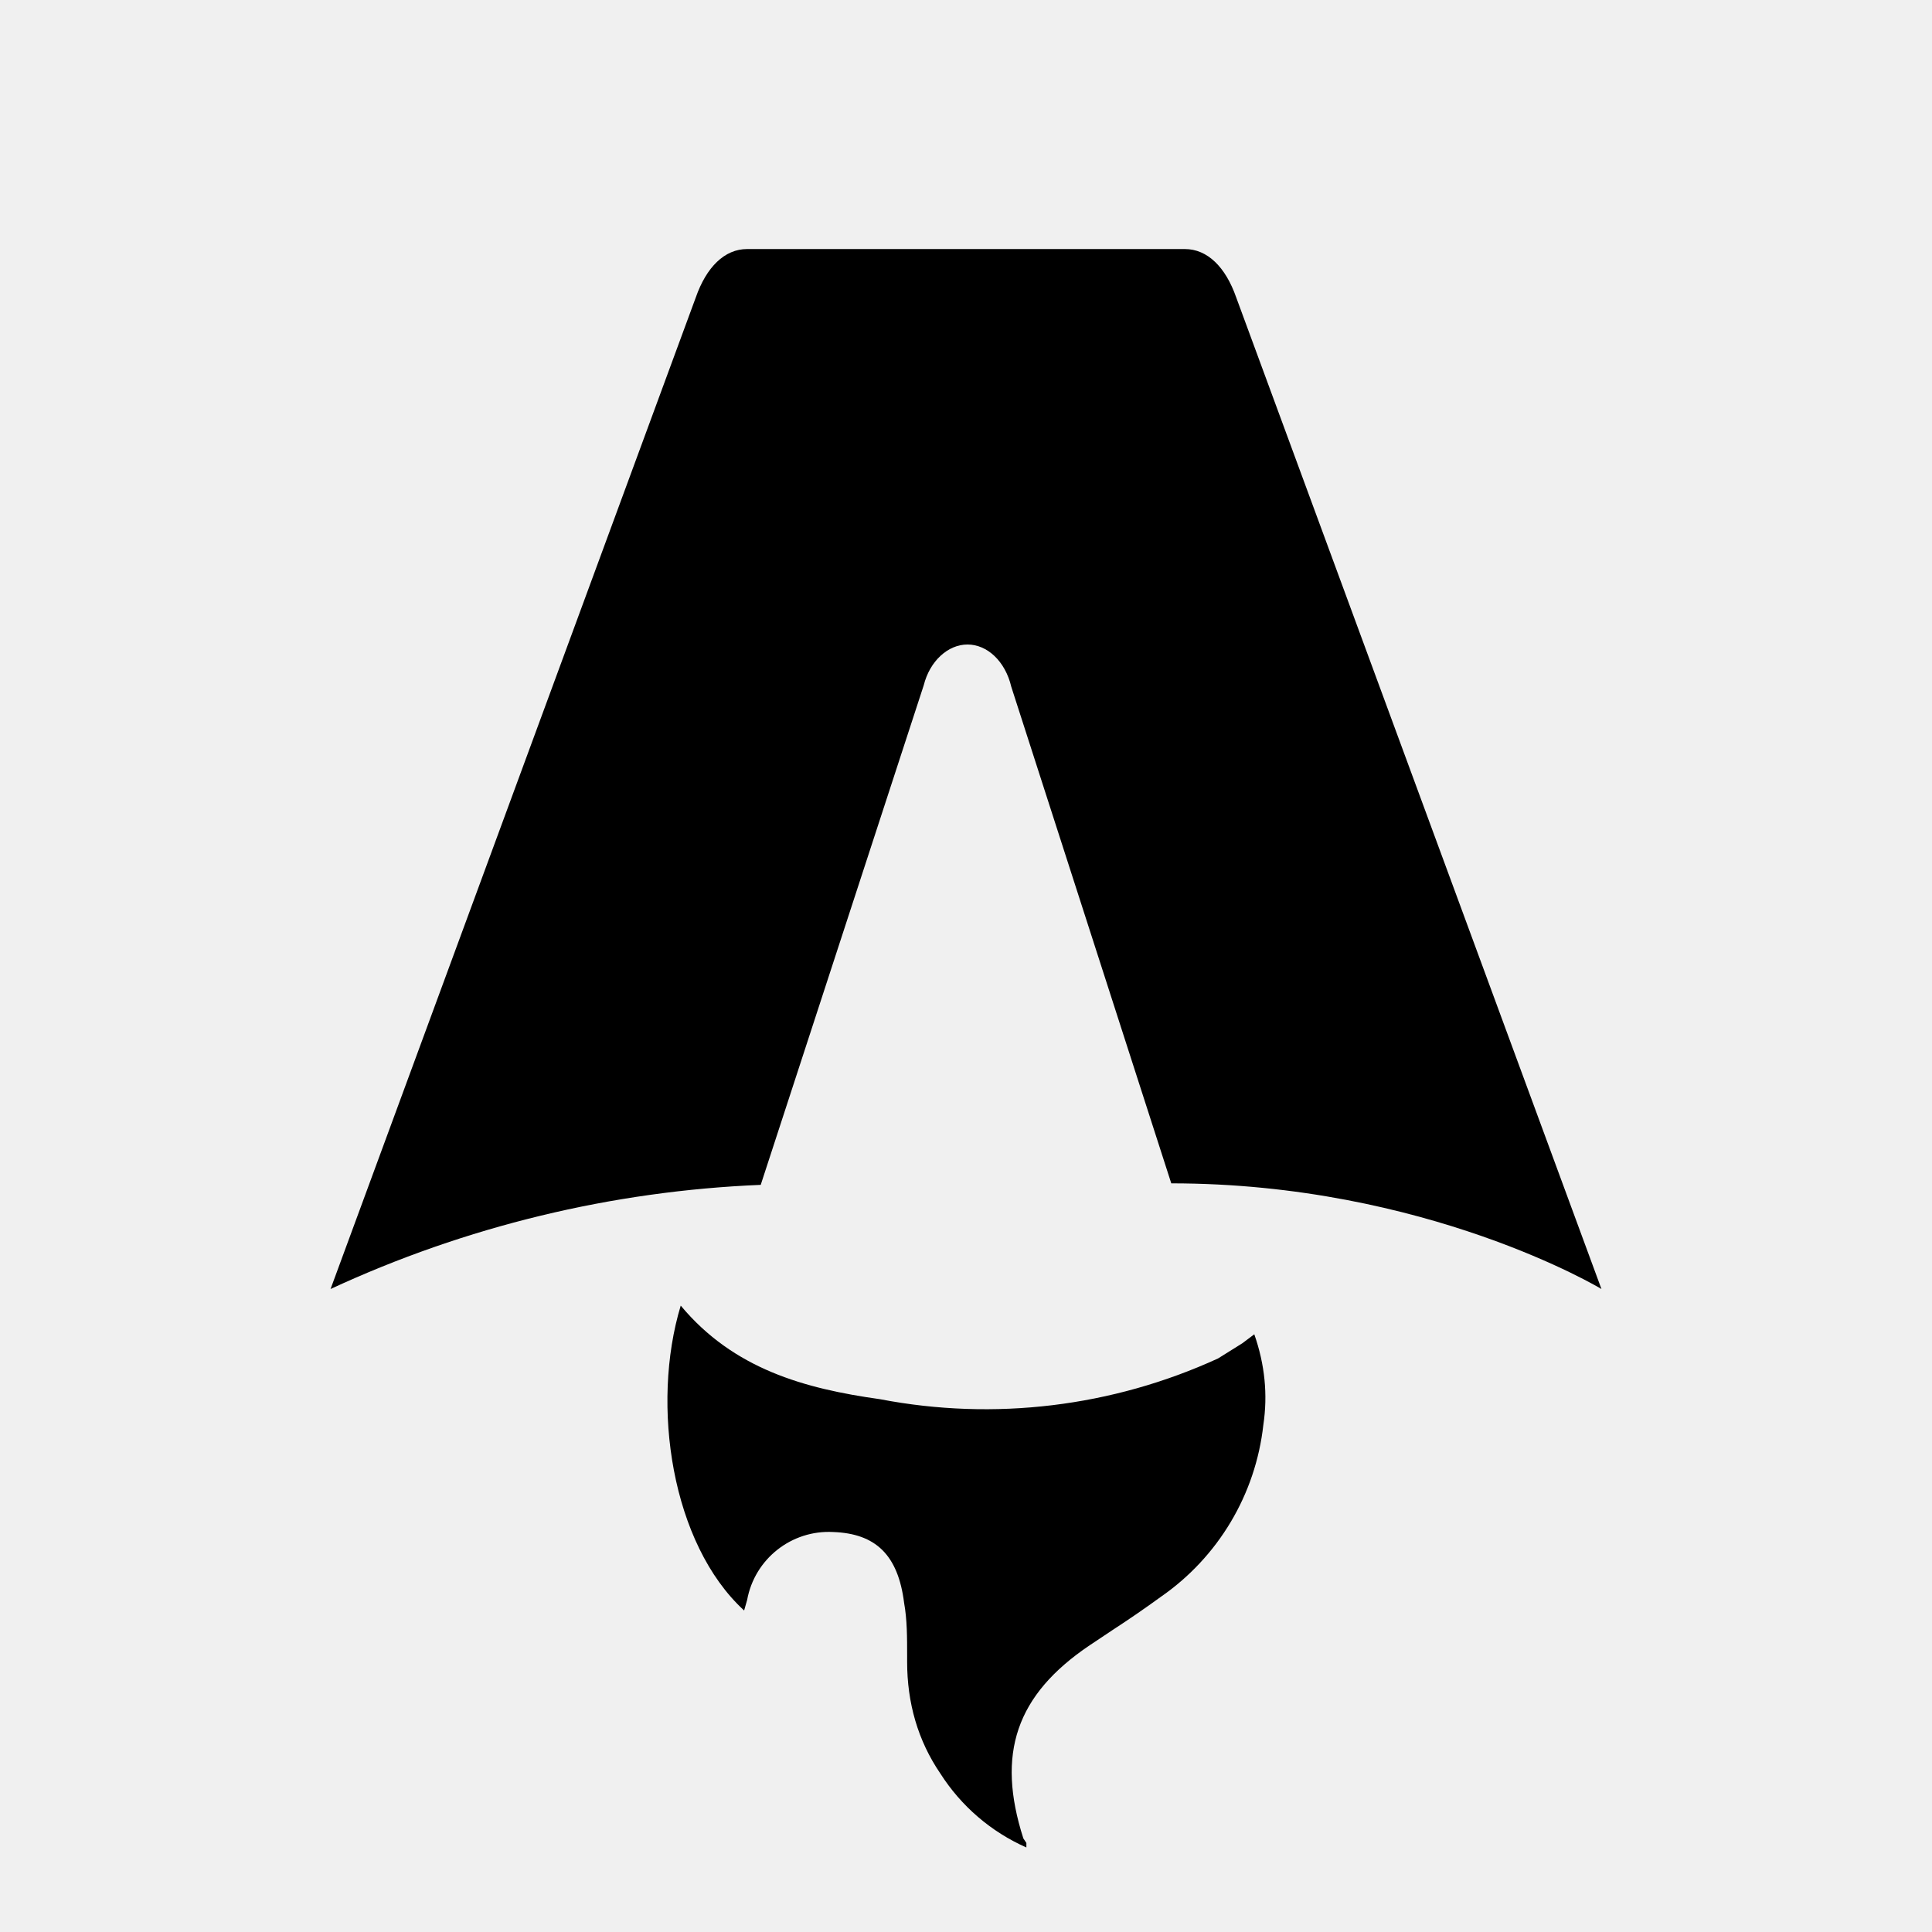
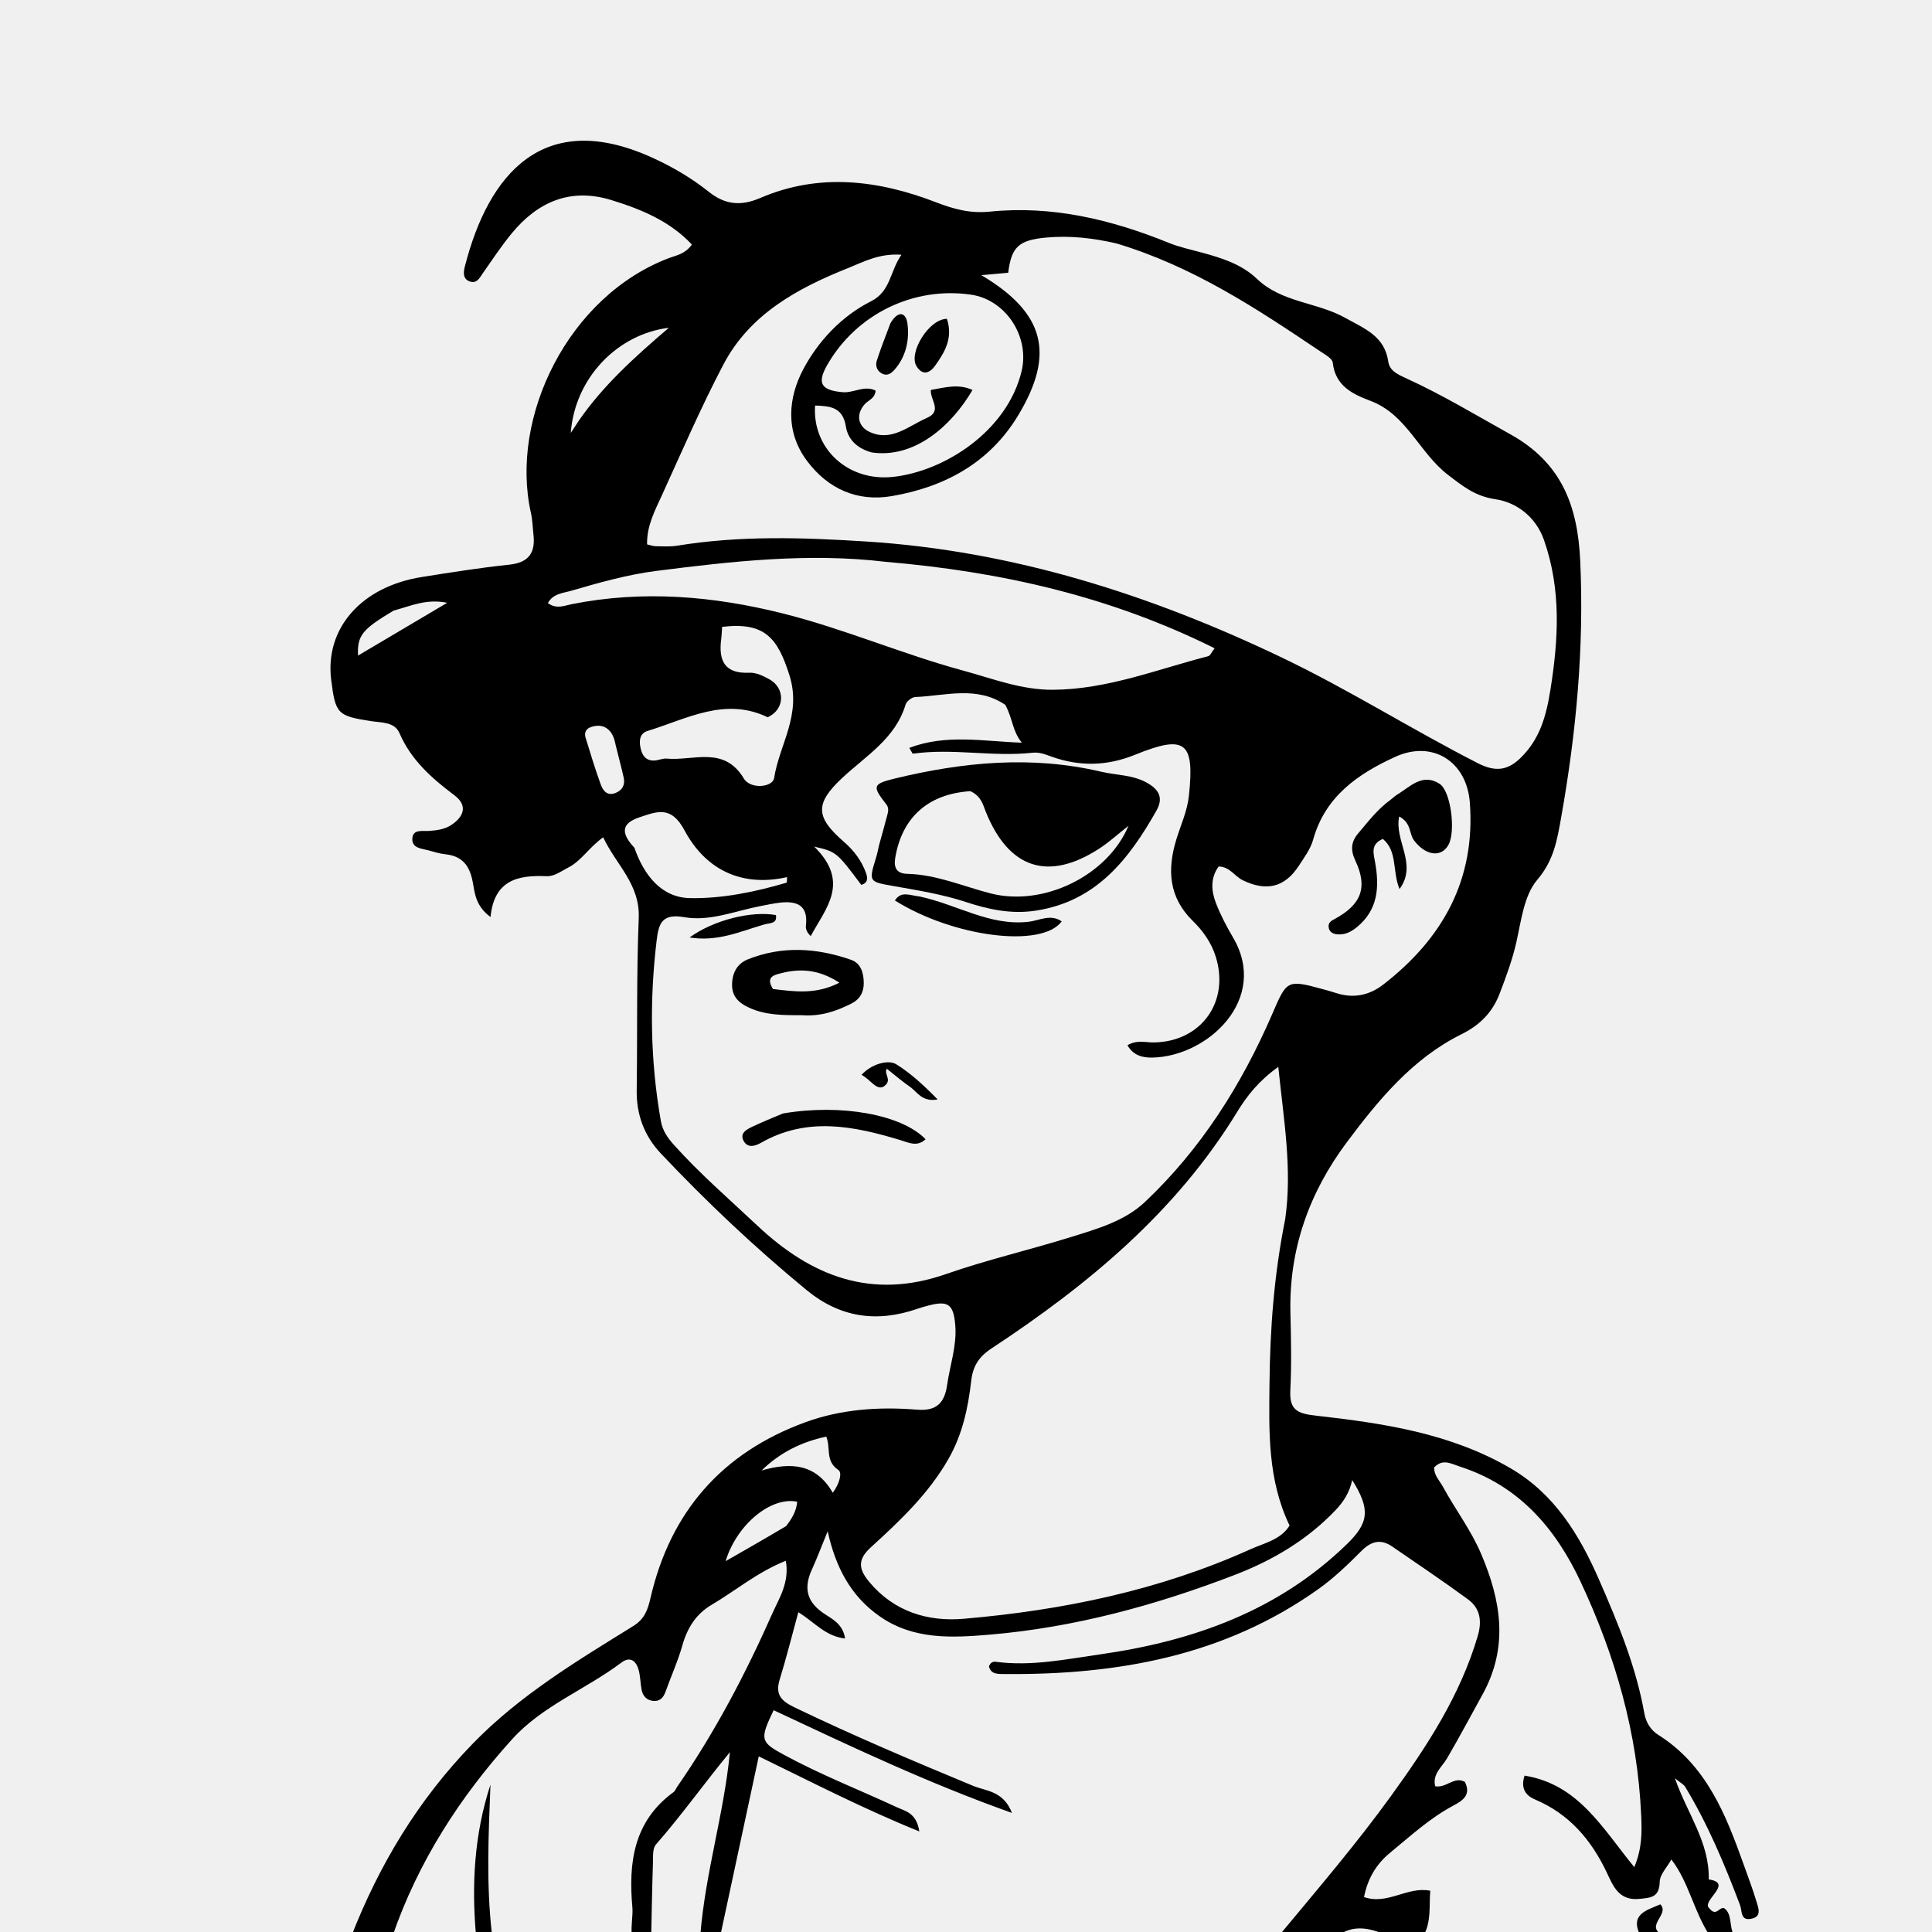
- <svg xmlns="http://www.w3.org/2000/svg" fill="none" viewBox="0 0 128 128">
-   <path d="M50.4 78.5a75.1 75.1 0 0 0-28.5 6.9l24.2-65.7c.7-2 1.9-3.2 3.4-3.2h29c1.5 0 2.7 1.2 3.4 3.2l24.2 65.7s-11.6-7-28.5-7L67 45.5c-.4-1.7-1.6-2.8-2.9-2.8-1.3 0-2.5 1.1-2.9 2.7L50.4 78.5Zm-1.1 28.2Zm-4.2-20.2c-2 6.6-.6 15.8 4.2 20.2a17.5 17.5 0 0 1 .2-.7 5.5 5.5 0 0 1 5.7-4.5c2.8.1 4.3 1.5 4.7 4.7.2 1.1.2 2.3.2 3.5v.4c0 2.7.7 5.2 2.2 7.4a13 13 0 0 0 5.7 4.9v-.3l-.2-.3c-1.8-5.6-.5-9.5 4.4-12.8l1.5-1a73 73 0 0 0 3.2-2.2 16 16 0 0 0 6.8-11.4c.3-2 .1-4-.6-6l-.8.6-1.6 1a37 37 0 0 1-22.4 2.7c-5-.7-9.7-2-13.2-6.2Z" />
-   <style>
-         path { fill: #000; }
-         @media (prefers-color-scheme: dark) {
-             path { fill: #FFF; }
-         }
-     </style>
+ <svg xmlns="http://www.w3.org/2000/svg" version="1.1" id="Layer_1" x="0px" y="0px" width="100%" viewBox="0 0 448 448" enable-background="new 0 0 448 448" xml:space="preserve">
+   <path fill="#000000" opacity="1" stroke="none" d=" M81.454,449   C87.914,432.454 96.925,417.411 109.575,404.375   C120.547,393.068 133.73,385.184 146.852,377.048   C149.434,375.447 150.201,373.327 150.83,370.59   C155.432,350.582 167.414,336.88 186.689,329.817   C195.044,326.756 203.856,326.165 212.675,326.881   C217.159,327.246 219.027,325.307 219.618,321.173   C220.275,316.575 221.889,312.1 221.516,307.375   C221.122,302.377 219.86,301.511 215.144,302.77   C214.34,302.985 213.537,303.212 212.751,303.484   C203.375,306.729 194.858,305.585 187.013,299.128   C175.052,289.285 163.814,278.688 153.202,267.43   C149.424,263.422 147.563,258.507 147.642,252.862   C147.828,239.532 147.574,226.188 148.112,212.875   C148.43,204.983 142.847,200.535 139.868,194.154   C136.508,196.573 134.808,199.624 131.773,201.168   C130.134,202.002 128.581,203.255 126.734,203.176   C120.172,202.897 114.594,203.995 113.744,212.637   C110.223,210.051 110.099,207.025 109.606,204.45   C108.886,200.688 107.156,198.49 103.259,198.089   C101.948,197.954 100.659,197.543 99.379,197.19   C97.821,196.761 95.603,196.719 95.61,194.625   C95.618,192.18 97.933,192.785 99.466,192.679   C101.328,192.55 103.17,192.304 104.713,191.261   C107.621,189.294 108.478,186.753 105.363,184.408   C100.113,180.455 95.334,176.261 92.637,170.008   C91.503,167.381 88.519,167.597 86.063,167.221   C78.245,166.024 77.787,165.532 76.8,157.673   C75.299,145.719 83.78,136.031 97.821,133.799   C104.561,132.728 111.309,131.652 118.092,130.938   C122.626,130.462 124.186,128.16 123.699,123.937   C123.509,122.286 123.484,120.599 123.121,118.988   C118.11,96.762 131.777,68.625 155.235,59.801   C156.892,59.178 158.837,58.928 160.439,56.715   C155.345,51.265 148.701,48.529 141.773,46.395   C132.331,43.487 124.758,46.744 118.706,54.062   C116.273,57.004 114.167,60.22 111.966,63.349   C111.191,64.45 110.579,65.845 108.918,65.259   C107.232,64.665 107.485,63.005 107.785,61.827   C113.268,40.282 126.041,25.164 151.122,36.502   C155.846,38.637 160.265,41.225 164.329,44.452   C167.995,47.363 171.586,47.936 176.305,45.904   C189.919,40.043 203.663,41.736 217.103,46.926   C221.182,48.501 224.962,49.535 229.563,49.069   C243.94,47.611 257.693,50.904 270.952,56.285   C273.458,57.302 276.025,57.853 278.585,58.543   C283.274,59.807 287.9,61.243 291.511,64.698   C297.247,70.186 305.428,70.049 312.003,73.74   C316.452,76.237 321.069,77.93 321.918,83.85   C322.229,86.023 324.247,86.893 326.126,87.749   C334.456,91.545 342.27,96.281 350.256,100.723   C362.139,107.333 365.839,117.33 366.427,130.024   C367.357,150.114 365.502,169.901 361.995,189.624   C361.07,194.822 360.296,199.532 356.451,204.037   C353.378,207.639 352.746,213.52 351.61,218.52   C350.68,222.616 349.235,226.494 347.759,230.362   C346.122,234.652 343.299,237.641 338.86,239.842   C327.557,245.447 319.629,255.064 312.26,264.937   C303.577,276.571 298.868,289.71 299.229,304.452   C299.375,310.448 299.502,316.462 299.203,322.447   C298.98,326.9 300.823,327.778 304.984,328.247   C320.682,330.014 336.334,332.318 350.328,340.502   C360.462,346.429 366.233,355.884 370.768,366.247   C375.166,376.299 379.376,386.434 381.303,397.326   C381.68,399.457 382.847,401.225 384.47,402.247   C395.703,409.318 400.192,420.751 404.357,432.429   C405.361,435.245 406.43,438.043 407.287,440.904   C407.735,442.397 408.625,444.437 406.082,444.933   C403.525,445.433 404.029,443.195 403.466,441.708   C399.895,432.273 396.004,422.971 390.75,414.315   C390.436,413.799 389.781,413.49 388.379,412.343   C391.271,420.62 396.422,427.17 396.233,435.812   C402.204,436.659 394.286,440.848 396.387,442.525   C398.038,444.574 398.587,442.06 399.858,442.502   C401.659,443.89 400.961,446.408 401.973,448.634   C400.286,449 398.571,449 396.332,448.648   C392.654,442.904 391.63,436.498 387.563,431.178   C386.577,432.969 384.908,434.644 384.863,436.361   C384.768,439.975 382.853,440.064 380.081,440.328   C375.386,440.776 374.048,437.312 372.626,434.295   C369.011,426.626 363.877,420.623 355.929,417.263   C353.45,416.215 352.67,414.368 353.518,411.737   C366.044,413.739 371.61,423.996 378.969,432.956   C380.82,428.525 380.726,424.741 380.564,420.987   C379.742,401.936 374.578,383.988 366.53,366.812   C360.666,354.299 352.173,344.475 338.522,340.078   C336.524,339.434 334.54,338.158 332.548,340.288   C332.522,342.127 333.811,343.324 334.587,344.747   C337.446,349.994 341.087,354.77 343.455,360.33   C348.079,371.186 349.863,381.883 343.792,392.893   C341.062,397.845 338.41,402.831 335.556,407.719   C334.419,409.667 332.095,411.391 332.794,414.199   C335.392,414.696 337.186,411.795 339.679,413.192   C341.195,416.164 339.194,417.532 337.082,418.649   C331.583,421.556 327.058,425.752 322.312,429.649   C319.165,432.234 317.151,435.566 316.294,439.895   C321.737,441.822 326.345,437.363 331.654,438.431   C331.36,442.041 331.944,445.689 330,449   C327.3,449 324.6,449 321.463,448.72   C317.262,446.873 313.55,446.344 310,449   C305.643,449 301.286,449 296.668,448.738   C305.502,438.092 314.491,427.615 322.583,416.418   C330.873,404.946 338.608,393.165 342.663,379.368   C343.675,375.928 343.263,372.958 340.411,370.868   C334.648,366.643 328.705,362.661 322.817,358.607   C320.189,356.798 317.981,357.363 315.752,359.591   C312.589,362.752 309.395,365.86 305.697,368.492   C283.829,384.053 258.984,388.416 232.88,388.181   C231.484,388.168 229.814,388.3 229.332,386.465   C229.572,385.527 230.279,385.256 230.886,385.338   C239.107,386.441 247.128,384.759 255.178,383.609   C276.682,380.535 296.445,373.528 312.386,358.001   C317.458,353.061 317.783,349.95 313.556,343.205   C312.919,346.122 311.53,348.245 309.709,350.162   C303.152,357.067 295.139,361.801 286.401,365.165   C268.031,372.238 249.116,377.394 229.437,379.054   C220.678,379.793 211.774,380.277 203.924,374.759   C197.237,370.058 193.768,363.399 191.921,355.088   C190.546,358.439 189.499,361.233 188.267,363.942   C186.434,367.973 186.881,371.184 190.743,373.928   C192.707,375.324 195.433,376.375 195.961,379.94   C191.393,379.439 188.827,376.115 185.118,373.847   C183.622,379.31 182.352,384.424 180.799,389.452   C179.717,392.952 181.15,394.426 184.228,395.908   C197.855,402.47 211.762,408.355 225.728,414.142   C228.582,415.324 232.683,415.243 234.657,420.39   C215.033,413.412 197.216,404.923 179.397,396.569   C176.119,403.367 176.333,403.943 181.72,406.875   C190.21,411.496 199.209,415.006 207.955,419.066   C209.938,419.987 212.509,420.332 213.174,424.681   C200.21,419.436 188.594,413.422 175.944,407.275   C172.892,421.513 169.946,435.257 167,449   C165.611,449 164.222,449 162.402,448.589   C163.587,434.13 167.889,420.533 169.25,406.306   C163.334,413.481 158.086,420.879 152.103,427.708   C151.283,428.644 151.455,430.565 151.406,432.038   C151.218,437.69 151.127,443.346 151,449   C149.611,449 148.222,449 146.479,448.589   C146.312,446.193 146.81,444.181 146.634,442.229   C145.699,431.833 146.964,422.302 156.182,415.562   C156.56,415.286 156.738,414.742 157.023,414.331   C165.774,401.7 172.886,388.145 179.093,374.139   C180.651,370.623 183.111,366.977 182.221,361.913   C175.511,364.61 170.559,368.864 165.04,372.114   C161.407,374.252 159.37,377.487 158.227,381.549   C157.196,385.217 155.599,388.724 154.308,392.323   C153.791,393.764 152.906,394.604 151.348,394.4   C149.842,394.203 149.017,393.174 148.76,391.741   C148.497,390.271 148.486,388.744 148.111,387.307   C147.546,385.141 146.139,383.987 144.076,385.54   C135.836,391.741 125.759,395.552 118.789,403.259   C106.659,416.67 96.936,431.733 91,449   C87.969,449 84.939,449 81.454,449  M233.1,163.436   C226.486,158.965 219.248,161.344 212.223,161.631   C211.429,161.663 210.215,162.633 209.982,163.406   C207.586,171.34 200.736,175.281 195.201,180.481   C188.902,186.398 189.15,189.524 195.665,195.182   C197.993,197.205 199.769,199.543 200.812,202.422   C201.238,203.597 201.287,204.746 199.712,205.181   C193.972,197.538 193.972,197.538 188.796,196.31   C197.272,204.629 191.424,210.644 187.993,217.067   C187.089,216.206 186.79,215.399 186.879,214.637   C187.441,209.858 184.744,208.858 180.799,209.319   C179.316,209.493 177.849,209.815 176.379,210.095   C170.509,211.217 164.645,213.716 158.709,212.685   C153.509,211.781 152.741,214.086 152.262,218.096   C150.591,232.086 150.79,246.006 153.235,259.898   C153.634,262.168 154.765,263.796 156.256,265.46   C162.264,272.168 169.066,278.037 175.607,284.188   C188.155,295.989 202.104,301.458 219.357,295.439   C228.916,292.103 238.837,289.819 248.512,286.796   C254.528,284.916 260.813,283.141 265.499,278.715   C278.499,266.437 287.889,251.564 294.953,235.271   C298.351,227.432 298.309,227.058 306.533,229.316   C307.656,229.624 308.781,229.935 309.891,230.291   C313.867,231.569 317.527,230.802 320.744,228.311   C334.533,217.635 342.168,204.005 340.831,186.1   C340.119,176.555 332.171,171.537 323.499,175.513   C314.828,179.488 307.278,184.702 304.499,194.701   C303.894,196.881 302.414,198.86 301.145,200.806   C297.886,205.803 293.605,206.755 288.193,204.124   C286.288,203.198 285.154,200.961 282.579,200.927   C280.62,203.654 280.876,206.621 281.967,209.44   C283.04,212.214 284.454,214.884 285.96,217.458   C294.296,231.708 280.075,244.949 267.273,245.236   C264.993,245.287 262.79,244.777 261.438,242.371   C263.663,241.056 265.688,241.76 267.612,241.726   C278.565,241.532 285.18,232.278 281.914,221.847   C280.872,218.519 278.934,215.842 276.577,213.532   C270.944,208.013 270.644,201.565 272.79,194.601   C273.817,191.265 275.309,188.068 275.687,184.546   C277.036,171.99 274.888,170.267 263.186,175.02   C256.662,177.67 250.261,177.778 243.721,175.412   C242.327,174.908 241.014,174.373 239.395,174.55   C230.178,175.562 220.923,173.447 211.694,174.77   C211.573,174.788 211.375,174.27 210.858,173.417   C219.392,170.169 228.018,171.901 236.951,172.219   C234.738,169.559 234.825,166.538 233.1,163.436  M258.921,56.458   C253.534,55.203 248.082,54.579 242.559,55.09   C236.185,55.68 234.524,57.292 233.789,63.247   C231.904,63.417 230.008,63.588 227.564,63.808   C242.305,72.575 244.697,82.073 236.076,96.351   C229.415,107.384 218.956,112.974 206.741,115.046   C198.909,116.374 192.052,113.468 187.113,106.848   C181.955,99.933 182.834,92.064 186.296,85.564   C189.716,79.141 195.108,73.329 201.973,69.863   C206.594,67.53 206.312,62.938 209.035,59.073   C203.855,58.707 200.3,60.704 196.676,62.152   C184.905,66.851 173.879,72.833 167.726,84.561   C162.555,94.415 158.126,104.663 153.507,114.799   C151.879,118.373 149.95,121.928 150.048,126.232   C150.805,126.401 151.432,126.652 152.063,126.661   C153.727,126.685 155.424,126.8 157.052,126.533   C171.604,124.151 186.148,124.631 200.823,125.562   C234.915,127.727 266.759,137.904 297.209,152.46   C312.703,159.866 327.326,169.129 342.671,176.966   C346.608,178.977 349.472,178.76 352.517,175.825   C357.046,171.458 358.53,166.117 359.517,159.939   C361.4,148.15 362.038,136.703 358.029,125.231   C356.1,119.712 351.503,116.465 346.833,115.779   C342.023,115.072 339.204,112.732 335.767,110.11   C329.123,105.041 326.25,96.146 317.807,92.96   C313.657,91.394 309.641,89.504 309.048,84.105   C308.941,83.134 307.268,82.222 306.179,81.491   C291.53,71.651 276.854,61.854 258.921,56.458  M298.022,282.658   C299.679,271.03 297.665,259.638 296.415,247.391   C291.935,250.594 289.193,254.049 286.891,257.815   C272.675,281.078 252.283,297.941 229.905,312.686   C226.924,314.65 225.594,316.822 225.202,320.24   C224.484,326.518 223.161,332.642 219.948,338.279   C215.33,346.379 208.685,352.654 201.929,358.807   C198.851,361.609 199.042,363.785 201.543,366.795   C207.323,373.751 215.187,376.08 223.465,375.369   C246.406,373.398 268.84,368.784 289.974,359.241   C293.147,357.809 297.006,357.046 299.033,353.745   C293.891,343.049 294.259,331.843 294.378,320.719   C294.512,308.239 295.39,295.805 298.022,282.658  M205.349,130.277   C187.499,128.139 169.731,130.154 152.117,132.396   C145.621,133.223 138.934,135.098 132.46,136.988   C130.535,137.549 128.245,137.626 127.043,139.852   C129.076,141.32 130.855,140.437 132.57,140.096   C149.071,136.816 165.356,138.197 181.532,142.25   C195.74,145.81 209.218,151.669 223.335,155.5   C230.202,157.363 236.825,160.005 244.217,159.948   C256.802,159.85 268.295,155.22 280.172,152.16   C280.645,152.038 280.942,151.232 281.648,150.324   C257.647,138.384 232.443,132.575 205.349,130.277  M202.149,104.915   C198.983,104.061 196.645,102.08 196.141,98.886   C195.426,94.358 192.442,94.164 189.007,94.038   C188.317,103.96 196.571,111.688 207.013,110.588   C218.909,109.335 233.546,100.038 236.896,86.054   C238.802,78.094 233.272,69.506 225.152,68.326   C211.777,66.382 198.526,72.873 191.803,84.663   C189.39,88.892 190.425,90.508 195.401,90.944   C197.939,91.166 200.406,89.264 203.041,90.572   C202.882,92.45 201.339,92.789 200.51,93.733   C198.339,96.205 199.062,98.87 201.476,100.069   C206.577,102.602 210.604,98.81 214.939,96.906   C218.618,95.291 215.633,92.723 215.853,90.424   C219.165,89.841 222.261,88.931 225.504,90.434   C220.749,98.589 212.166,106.385 202.149,104.915  M178.026,166.328   C168.084,161.533 159.26,166.722 150.178,169.486   C148.398,170.028 148.189,171.606 148.481,173.182   C148.803,174.926 149.57,176.411 151.67,176.358   C152.656,176.334 153.657,175.819 154.615,175.909   C160.783,176.485 167.89,172.846 172.493,180.537   C174.012,183.075 179.165,182.581 179.502,180.432   C180.741,172.544 185.967,165.754 183.053,156.565   C180.309,147.915 177.358,144.186 167.448,145.361   C167.381,146.28 167.356,147.254 167.233,148.215   C166.598,153.192 168,156.267 173.79,155.995   C175.329,155.923 177.045,156.753 178.466,157.551   C182.015,159.546 182.129,164.41 178.026,166.328  M147.107,196.577   C149.283,202.838 153.301,208.129 159.982,208.257   C167.468,208.4 175.066,206.837 182.382,204.68   C182.497,204.646 182.454,204.079 182.522,203.39   C171.814,205.797 163.546,201.551 158.713,192.524   C155.641,186.786 152.431,188.13 148.268,189.525   C144.272,190.864 143.746,192.997 147.107,196.577  M134.257,97.491   C139.839,89.435 147.045,82.884 155.09,76.01   C143.343,77.44 133.323,87.464 132.347,100.403   C133.06,99.329 133.495,98.674 134.257,97.491  M191.601,333.132   C185.866,334.338 180.836,336.837 176.608,340.979   C183.312,339.054 189.189,339.333 193.11,346.152   C194.68,344.016 195.344,341.5 194.404,340.867   C191.294,338.775 192.692,335.819 191.601,333.132  M142.76,172.775   C142.466,171.283 142.021,169.822 140.731,168.909   C139.57,168.086 138.195,168.172 136.912,168.639   C135.81,169.04 135.46,169.998 135.789,171.064   C136.911,174.699 138.005,178.347 139.306,181.919   C139.813,183.312 140.781,184.649 142.713,183.884   C144.347,183.237 144.989,181.968 144.623,180.3   C144.125,178.034 143.498,175.797 142.76,172.775  M182.284,353.881   C183.581,352.191 184.692,350.425 184.848,348.224   C178.704,346.972 170.795,353.619 168.259,362.009   C172.822,359.402 177.276,356.858 182.284,353.881  M91.274,141.591   C83.968,145.954 82.837,147.323 83.018,152.021   C89.744,148.04 96.296,144.162 103.708,139.775   C98.812,138.811 95.457,140.453 91.274,141.591  z" />
+   <path fill="#000000" opacity="1" stroke="none" d=" M110.4,449   C109.316,437.074 109.973,425.298 113.732,413.826   C113.29,425.311 112.716,436.724 114.078,448.562   C112.933,449 111.867,449 110.4,449  z" />
+   <path fill="#000000" opacity="1" stroke="none" d=" M380.428,449   C377.824,443.855 381.728,443.024 385.005,441.585   C387.328,443.951 381.113,446.635 385.77,448.814   C384.286,449 382.571,449 380.428,449  z" />
+   <path fill="#000000" opacity="1" stroke="none" d=" M203.847,195.967   C204.51,193.489 205.127,191.417 205.662,189.324   C205.901,188.391 206.248,187.438 205.506,186.493   C202.239,182.324 202.309,181.788 207.458,180.538   C223.29,176.695 239.249,175.158 255.33,178.948   C258.861,179.78 262.6,179.64 265.934,181.498   C268.769,183.079 269.831,185.019 268.158,187.974   C261.774,199.248 254.222,209.012 240.163,211.167   C234.499,212.035 229.187,210.878 224.02,209.178   C218.607,207.397 213.051,206.494 207.511,205.517   C201.445,204.446 201.369,204.614 203.171,198.781   C203.415,197.99 203.57,197.171 203.847,195.967  M225.021,183.46   C215.223,184.086 209.146,189.533 207.585,198.959   C207.197,201.298 208.006,202.571 210.34,202.625   C217.128,202.783 223.297,205.521 229.726,207.171   C241.891,210.294 256.796,203.122 261.676,191.494   C259.222,193.42 257.146,195.332 254.807,196.838   C242.985,204.447 233.877,201.392 228.571,188.194   C227.903,186.532 227.528,184.628 225.021,183.46  z" />
+   <path fill="#000000" opacity="1" stroke="none" d=" M322.497,185.416   C323.176,184.889 323.536,184.53 323.959,184.274   C326.993,182.44 329.805,179.199 333.799,181.739   C336.419,183.405 337.591,192.66 335.91,195.837   C334.258,198.958 330.557,198.426 327.889,194.873   C326.709,193.302 327.318,190.848 324.453,189.334   C323.253,194.977 328.793,200.357 324.528,206.154   C322.813,202.057 324.12,197.414 320.662,194.533   C317.749,195.777 318.493,197.873 318.877,200.04   C319.876,205.677 319.567,210.975 314.625,215.005   C313.248,216.127 311.838,216.805 310.111,216.658   C309.086,216.571 308.161,216.11 308.079,214.876   C308.013,213.885 308.733,213.505 309.5,213.09   C315.675,209.746 317.211,205.801 314.277,199.544   C313.092,197.015 313.318,195.132 314.993,193.182   C317.264,190.538 319.34,187.707 322.497,185.416  z" />
+   <path fill="#000000" opacity="1" stroke="none" d=" M185.912,235.407   C181.437,235.426 177.471,235.396 173.691,233.662   C171.35,232.589 169.773,231.115 169.756,228.451   C169.739,225.727 170.861,223.471 173.439,222.445   C181.389,219.281 189.411,219.793 197.331,222.561   C199.647,223.371 200.261,225.593 200.292,227.887   C200.322,230.075 199.398,231.728 197.395,232.73   C193.927,234.464 190.352,235.742 185.912,235.407  M179.238,229.331   C184.205,229.933 189.19,230.677 194.64,227.873   C189.828,224.736 185.474,224.531 181.042,225.696   C179.72,226.043 177.398,226.433 179.238,229.331  z" />
+   <path fill="#000000" opacity="1" stroke="none" d=" M181.584,258.191   C195.029,255.9 209.12,258.449 214.626,264.174   C212.656,266.022 210.731,264.961 208.749,264.362   C197.937,261.096 187.141,258.906 176.481,264.987   C175.212,265.711 173.462,266.327 172.487,264.65   C171.426,262.827 173.034,261.945 174.382,261.299   C176.615,260.228 178.916,259.301 181.584,258.191  z" />
+   <path fill="#000000" opacity="1" stroke="none" d=" M213.17,207.87   C221.91,209.696 229.456,214.794 238.534,213.742   C240.997,213.457 243.621,211.864 246.2,213.653   C241.596,219.901 221.186,217.344 207.516,208.815   C208.935,206.521 210.969,207.629 213.17,207.87  z" />
+   <path fill="#000000" opacity="1" stroke="none" d=" M177.063,214.413   C171.471,216.057 166.355,218.418 159.899,217.384   C165.548,213.299 174.291,211.182 179.924,212.188   C180.275,214.279 178.538,213.961 177.063,214.413  z" />
+   <path fill="#000000" opacity="1" stroke="none" d=" M199.786,249.25   C201.902,246.829 205.896,245.594 207.816,246.785   C211.173,248.87 214.062,251.525 217.427,254.941   C213.766,255.608 212.674,253.156 210.999,252.006   C209.225,250.788 207.592,249.363 205.64,247.825   C204.825,249.157 207.211,250.559 204.727,252.061   C203.043,252.675 201.813,250.307 199.786,249.25  z" />
+   <path fill="#000000" opacity="1" stroke="none" d=" M219.571,73.933   C221.044,78.371 219.08,81.653 216.854,84.777   C215.621,86.509 213.949,87.212 212.527,84.921   C210.601,81.819 215.388,73.95 219.571,73.933  z" />
+   <path fill="#000000" opacity="1" stroke="none" d=" M206.478,74.952   C208.275,71.894 210.096,72.383 210.435,75.107   C210.902,78.865 210.103,82.651 207.446,85.705   C206.654,86.614 205.684,87.293 204.438,86.583   C203.281,85.924 202.956,84.736 203.327,83.589   C204.236,80.786 205.316,78.037 206.478,74.952  z" />
</svg>
